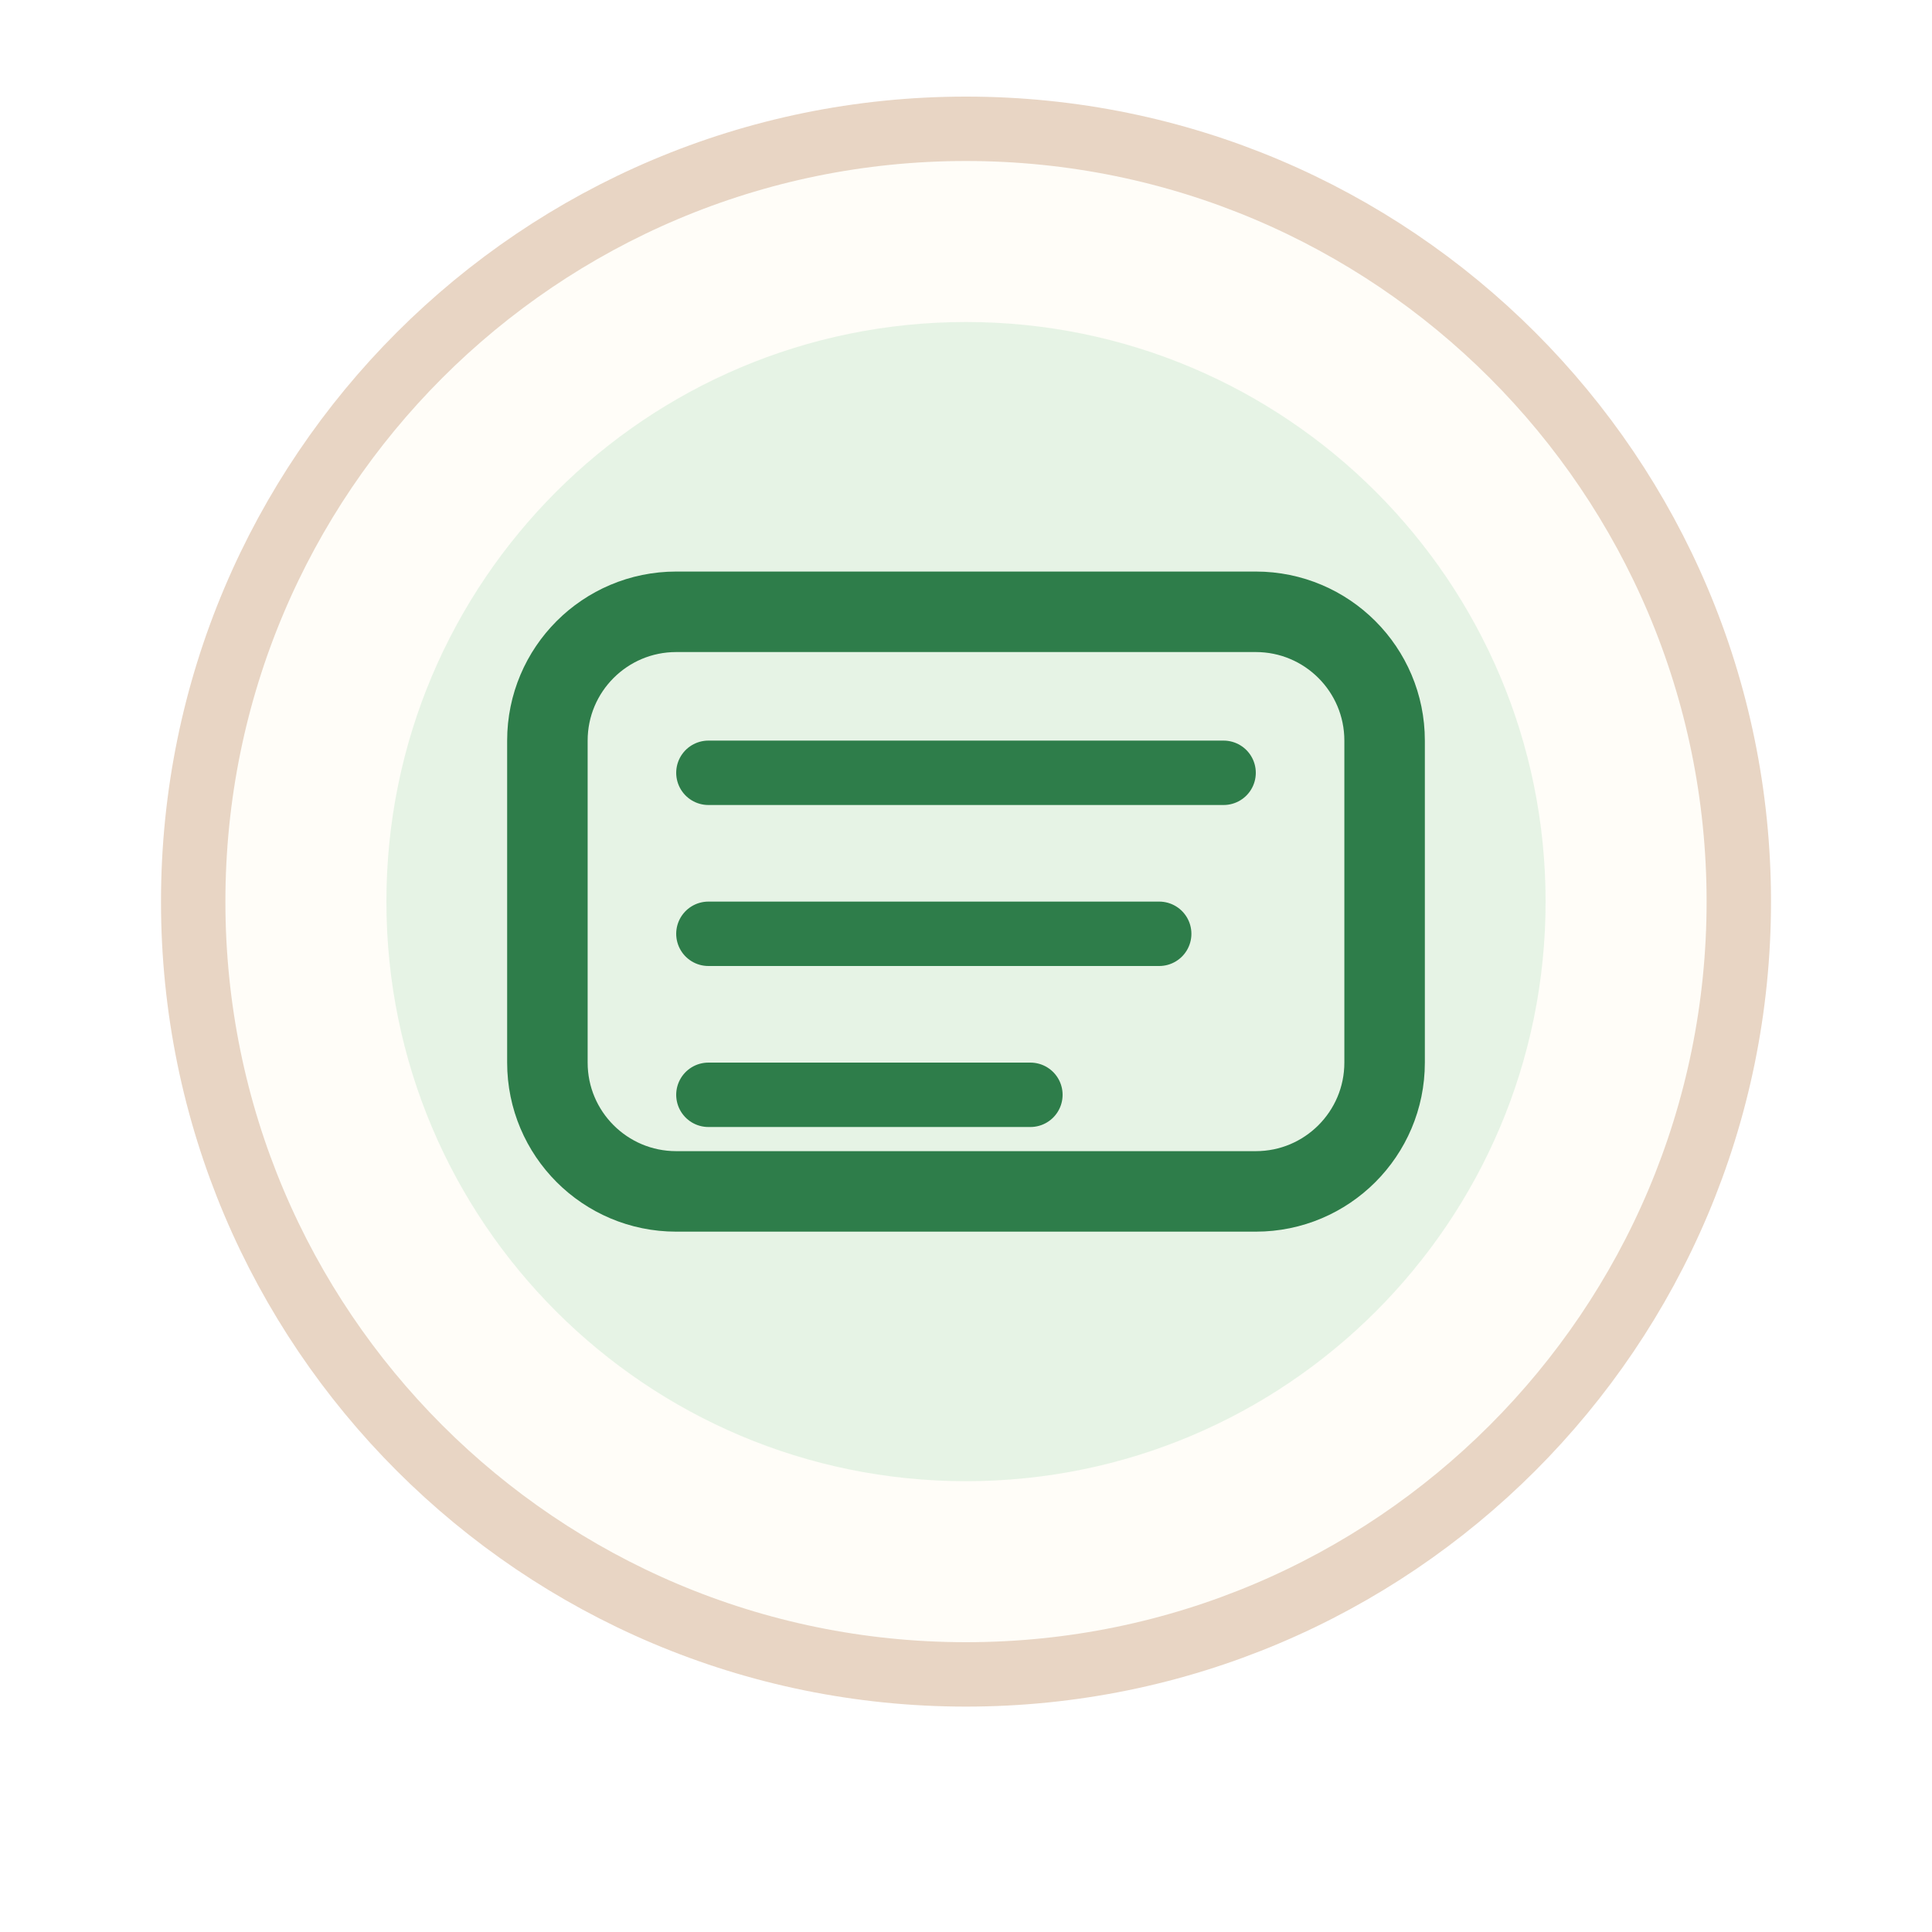
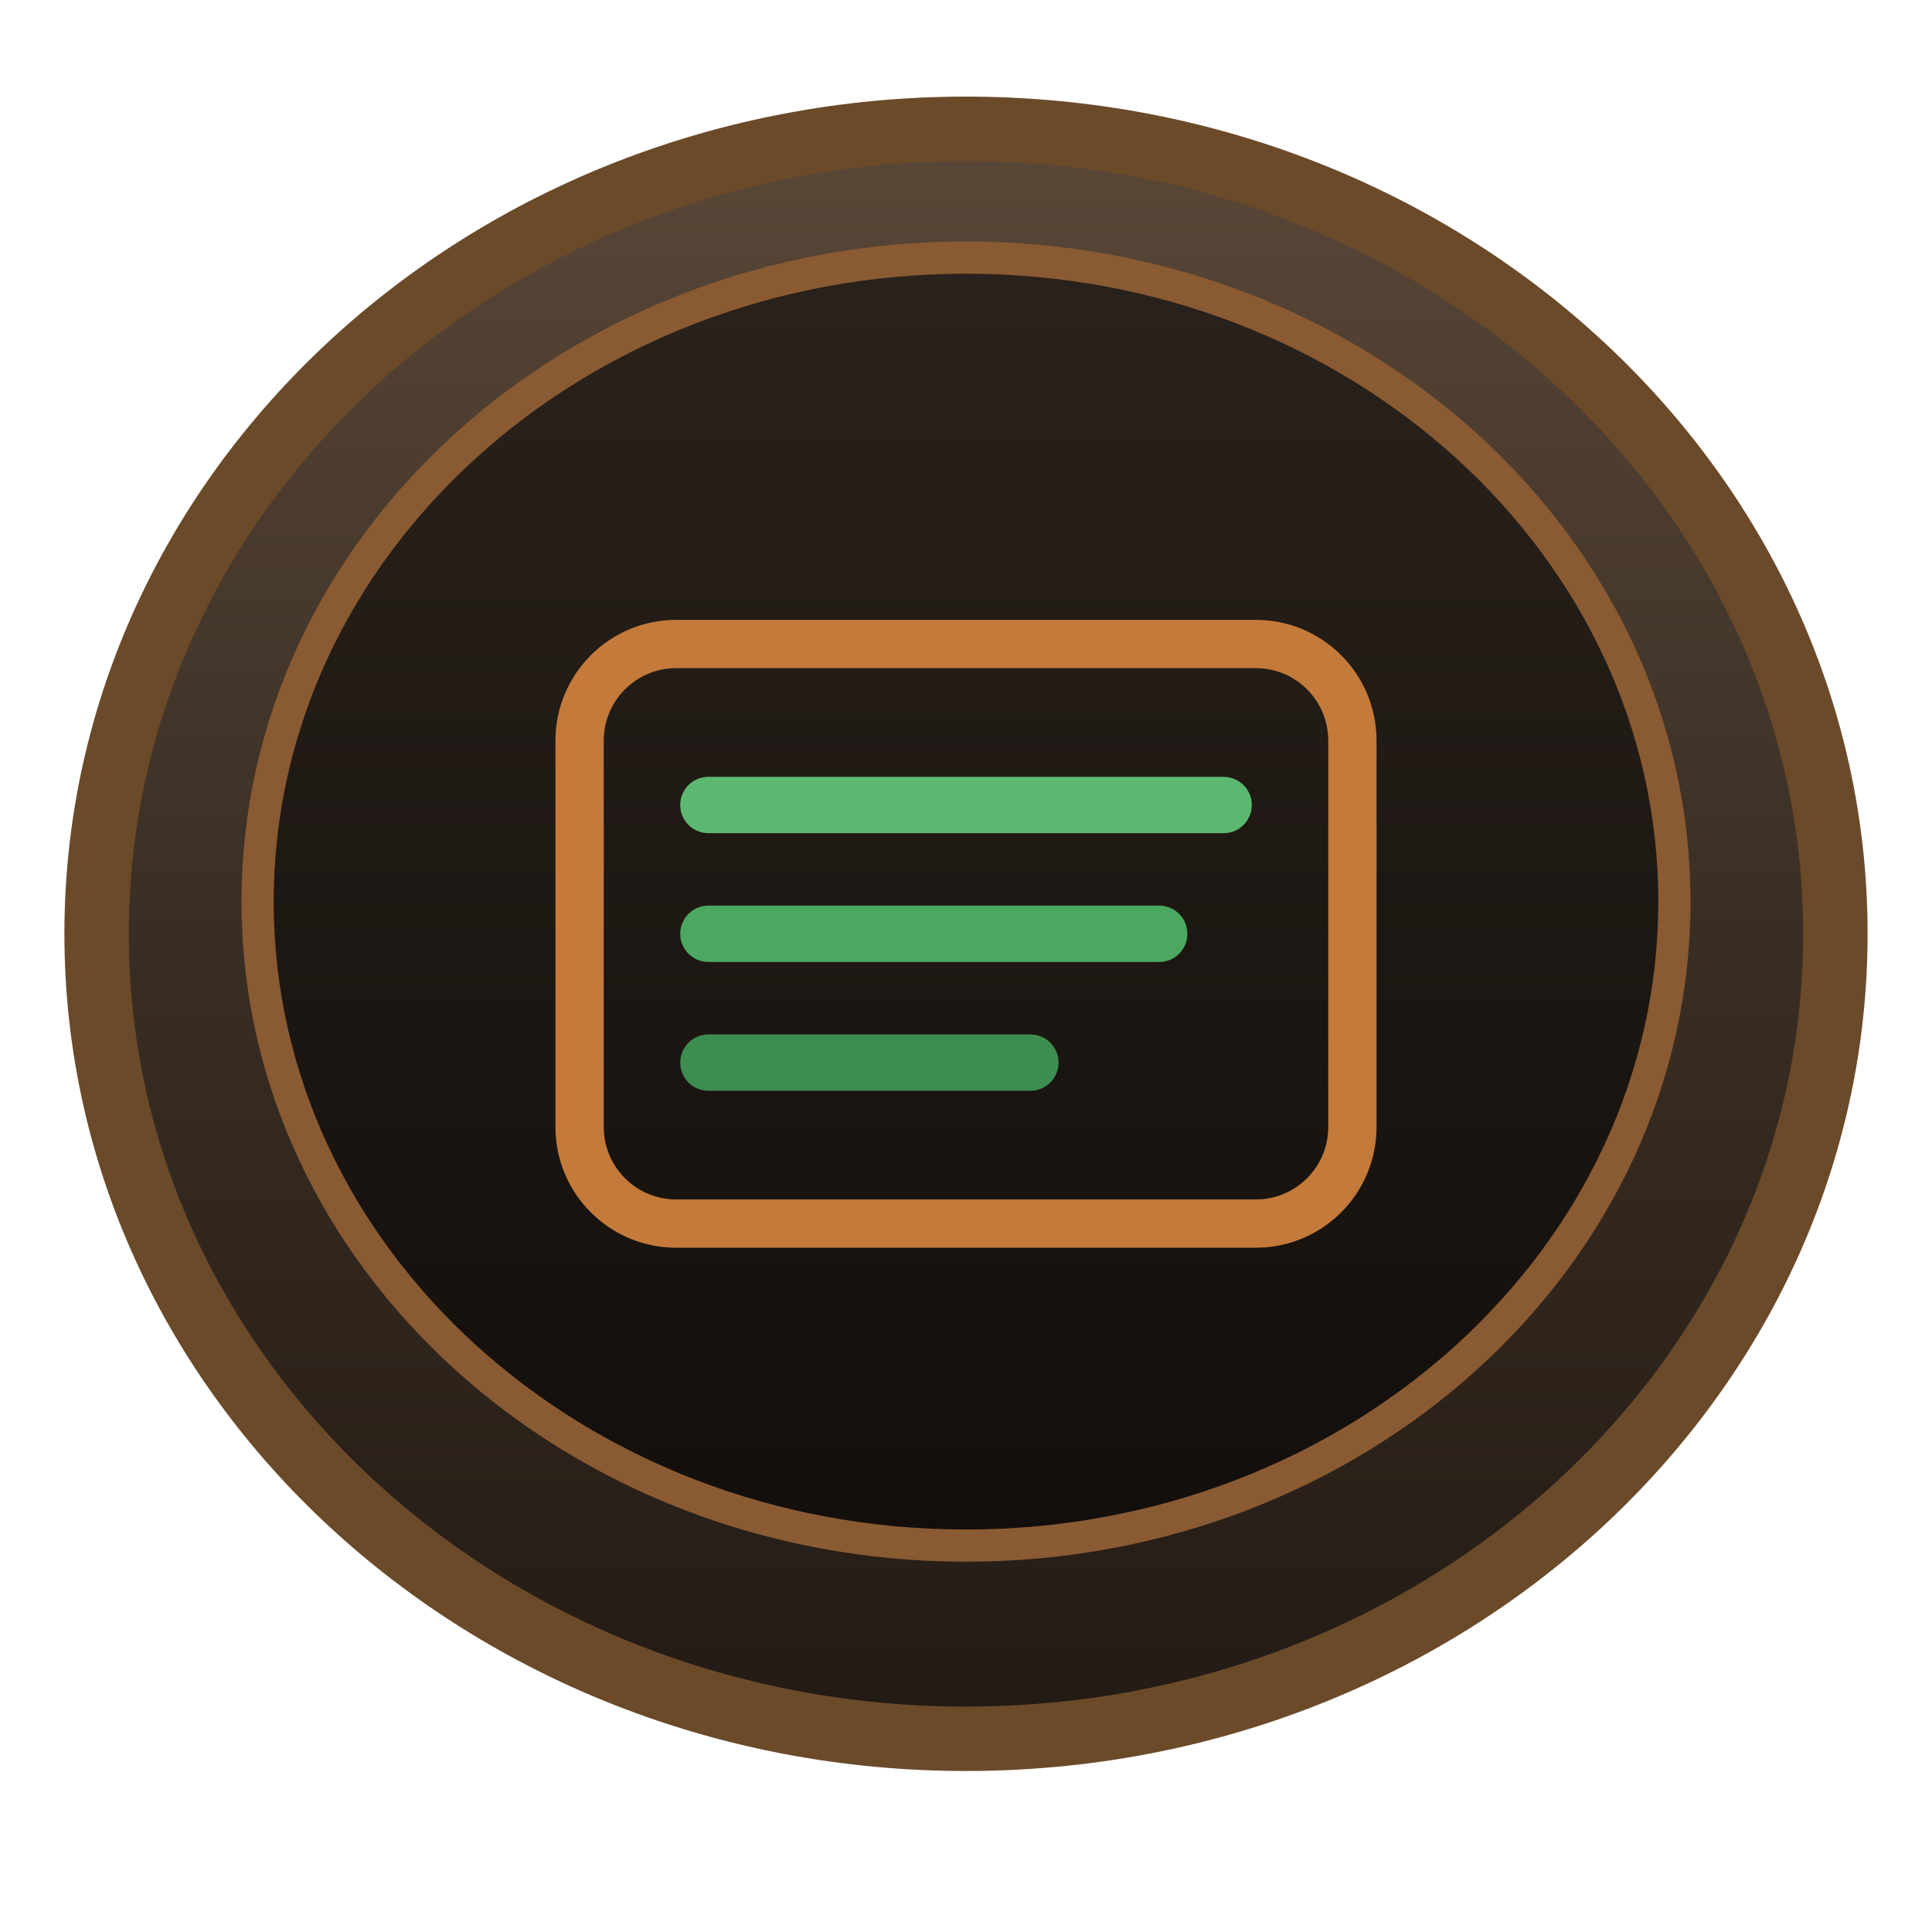
<svg xmlns="http://www.w3.org/2000/svg" viewBox="0 0 120 120" width="120" height="120">
-   <ellipse cx="60" cy="66" rx="48" ry="10" fill="#000000" opacity="0.12" />
-   <circle cx="60" cy="56" r="48" fill="#FFFDF8" stroke="#E8D5C4" stroke-width="4" />
-   <circle cx="60" cy="56" r="36" fill="#2EAE55" opacity="0.12" />
-   <rect x="34" y="38" width="52" height="36" rx="8" fill="none" stroke="#2E7D4A" stroke-width="5" />
-   <line x1="44" y1="48" x2="76" y2="48" stroke="#2E7D4A" stroke-width="4" stroke-linecap="round" />
-   <line x1="44" y1="58" x2="72" y2="58" stroke="#2E7D4A" stroke-width="4" stroke-linecap="round" />
-   <line x1="44" y1="68" x2="64" y2="68" stroke="#2E7D4A" stroke-width="4" stroke-linecap="round" />
+   <defs>
+     <linearGradient id="bezel" x1="0" y1="0" x2="0" y2="1">
+       <stop offset="0%" stop-color="#5a4838" />
+       <stop offset="50%" stop-color="#3a2e24" />
+       <stop offset="100%" stop-color="#221a14" />
+     </linearGradient>
+     <linearGradient id="well" x1="0" y1="0" x2="0" y2="1">
+       <stop offset="0%" stop-color="#2a221c" />
+       <stop offset="100%" stop-color="#120e0b" />
+     </linearGradient>
+   </defs>
+   <ellipse cx="60" cy="68" rx="50" ry="11" fill="#000000" opacity="0.32" />
+   <ellipse cx="60" cy="58" rx="54" ry="50" fill="url(#bezel)" stroke="#6b4a2a" stroke-width="4" />
+   <ellipse cx="60" cy="56" rx="44" ry="40" fill="url(#well)" stroke="#8a5a32" stroke-width="2" />
+   <rect x="36" y="40" width="48" height="36" rx="6" fill="none" stroke="#c47a3a" stroke-width="3" />
+   <line x1="44" y1="50" x2="76" y2="50" stroke="#5cb870" stroke-width="3.5" stroke-linecap="round" />
+   <line x1="44" y1="58" x2="72" y2="58" stroke="#4aa860" stroke-width="3.5" stroke-linecap="round" />
+   <line x1="44" y1="66" x2="64" y2="66" stroke="#3d8c50" stroke-width="3.5" stroke-linecap="round" />
</svg>
